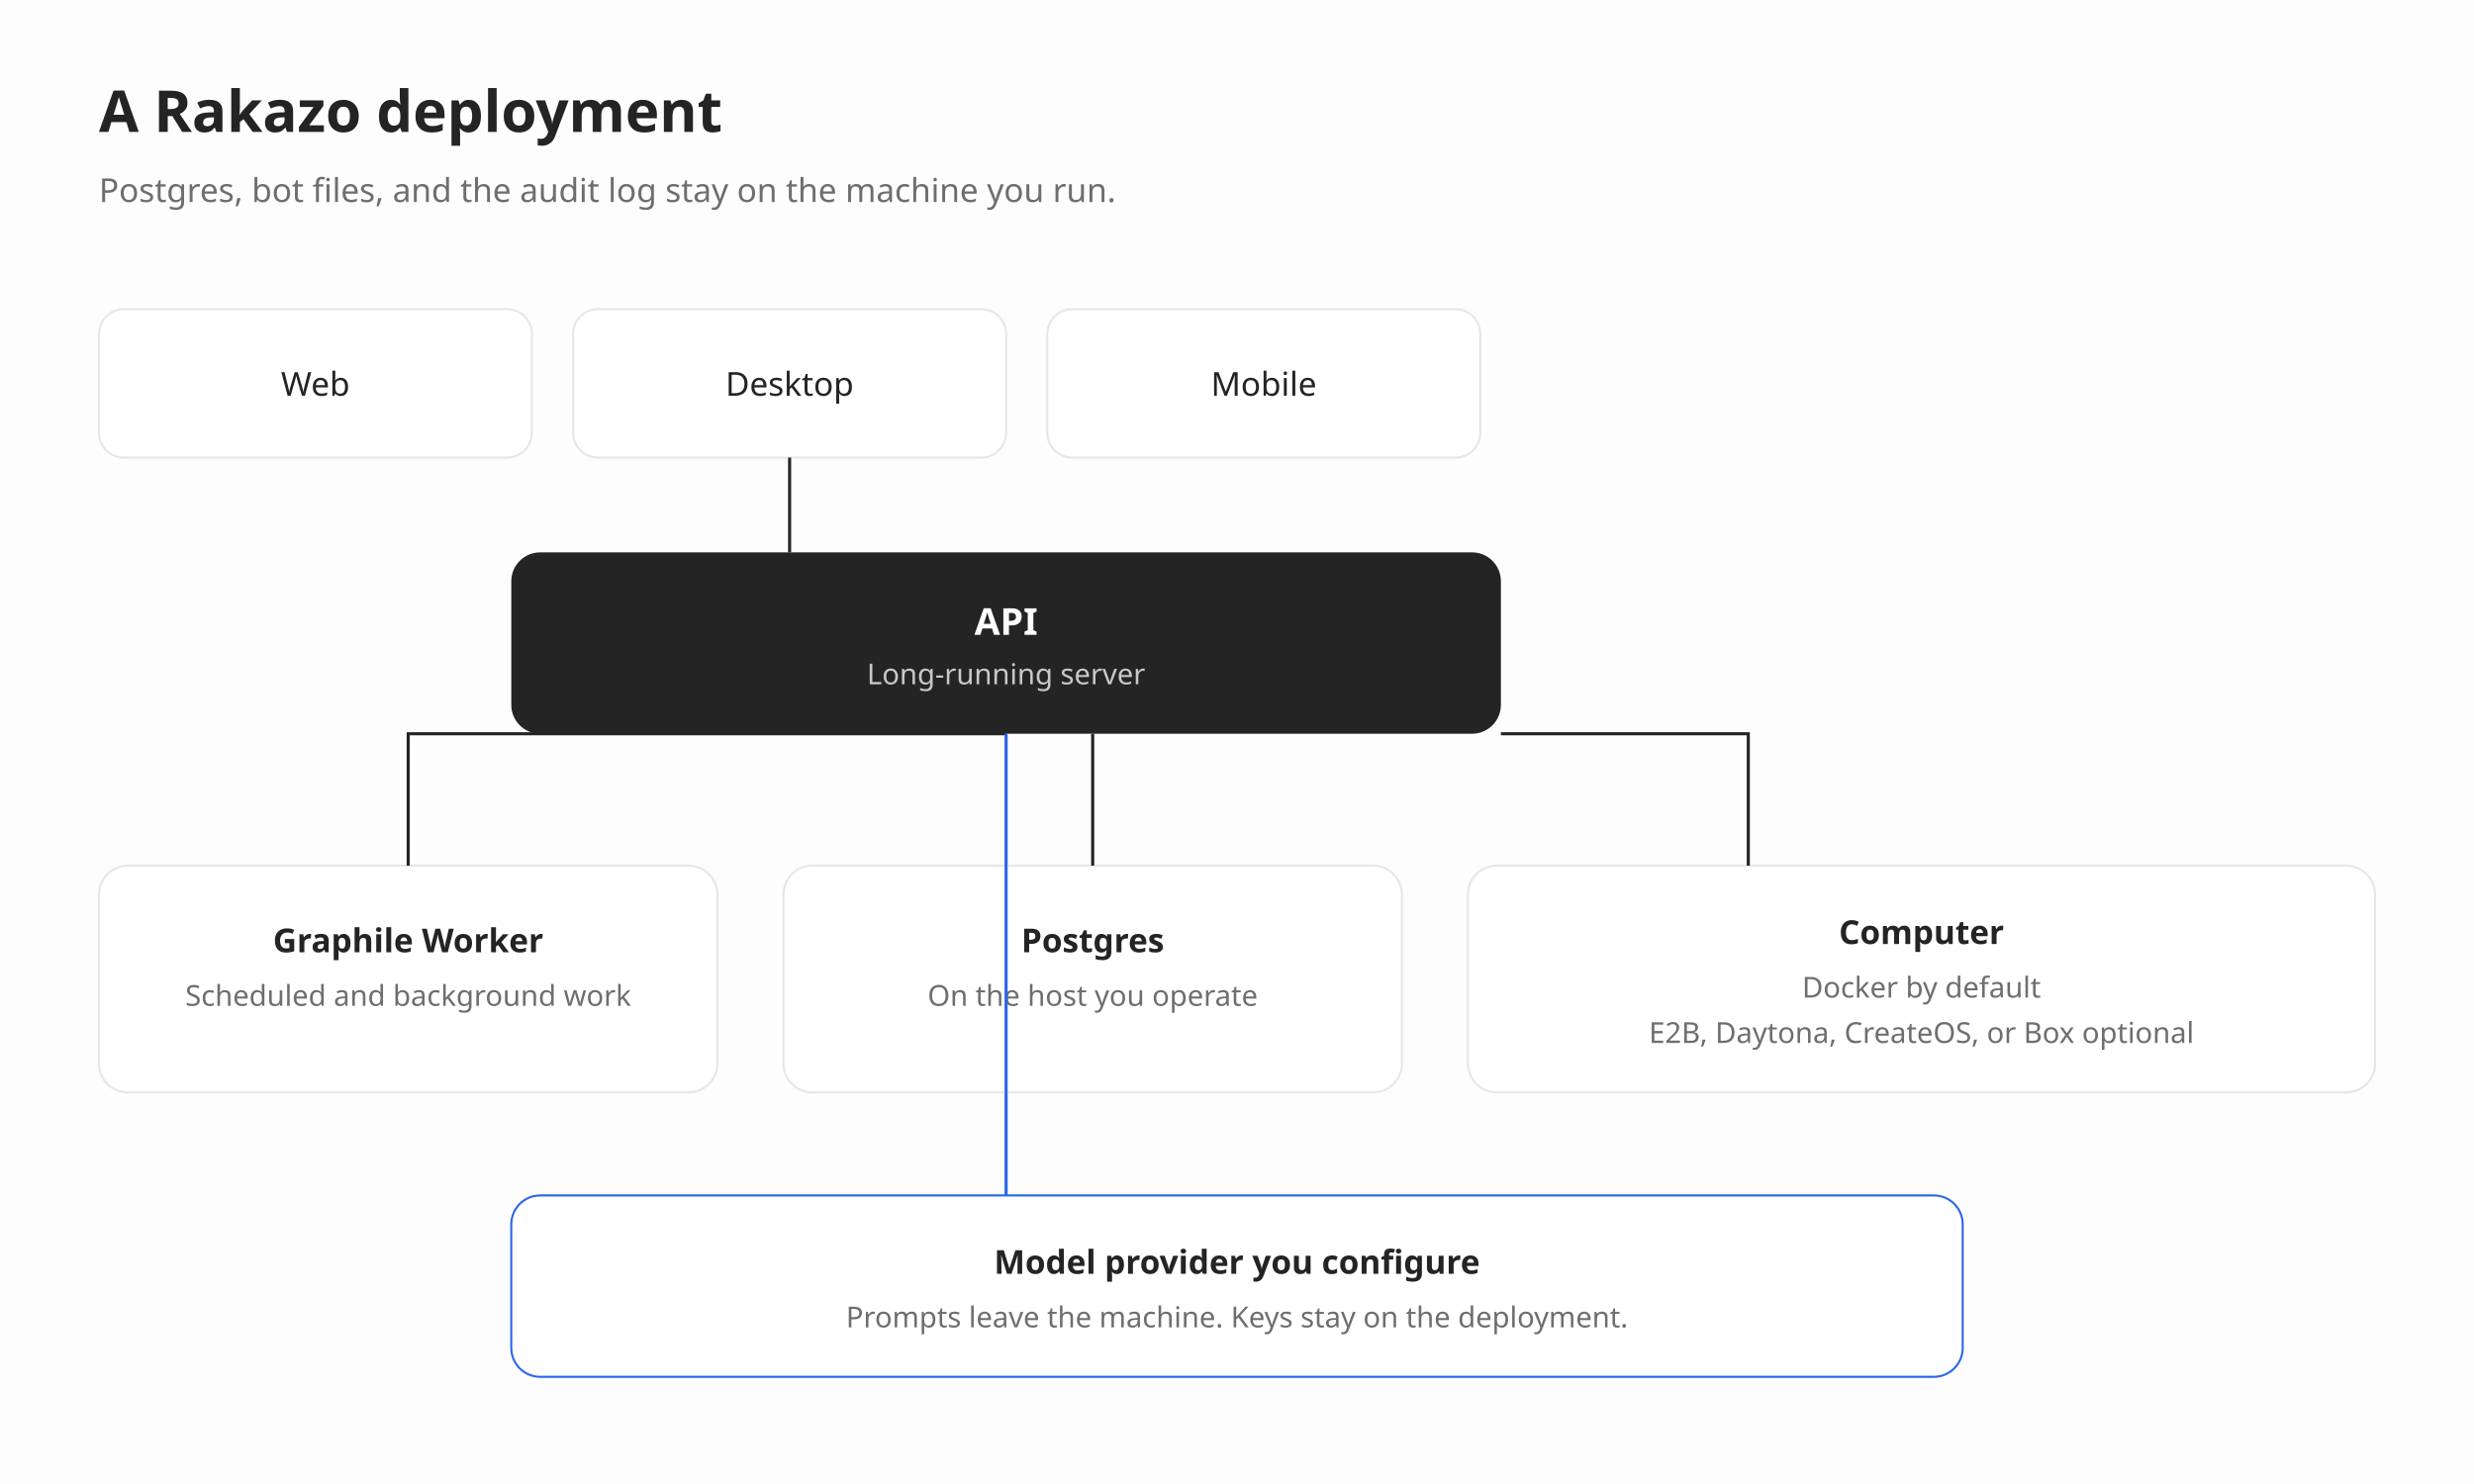
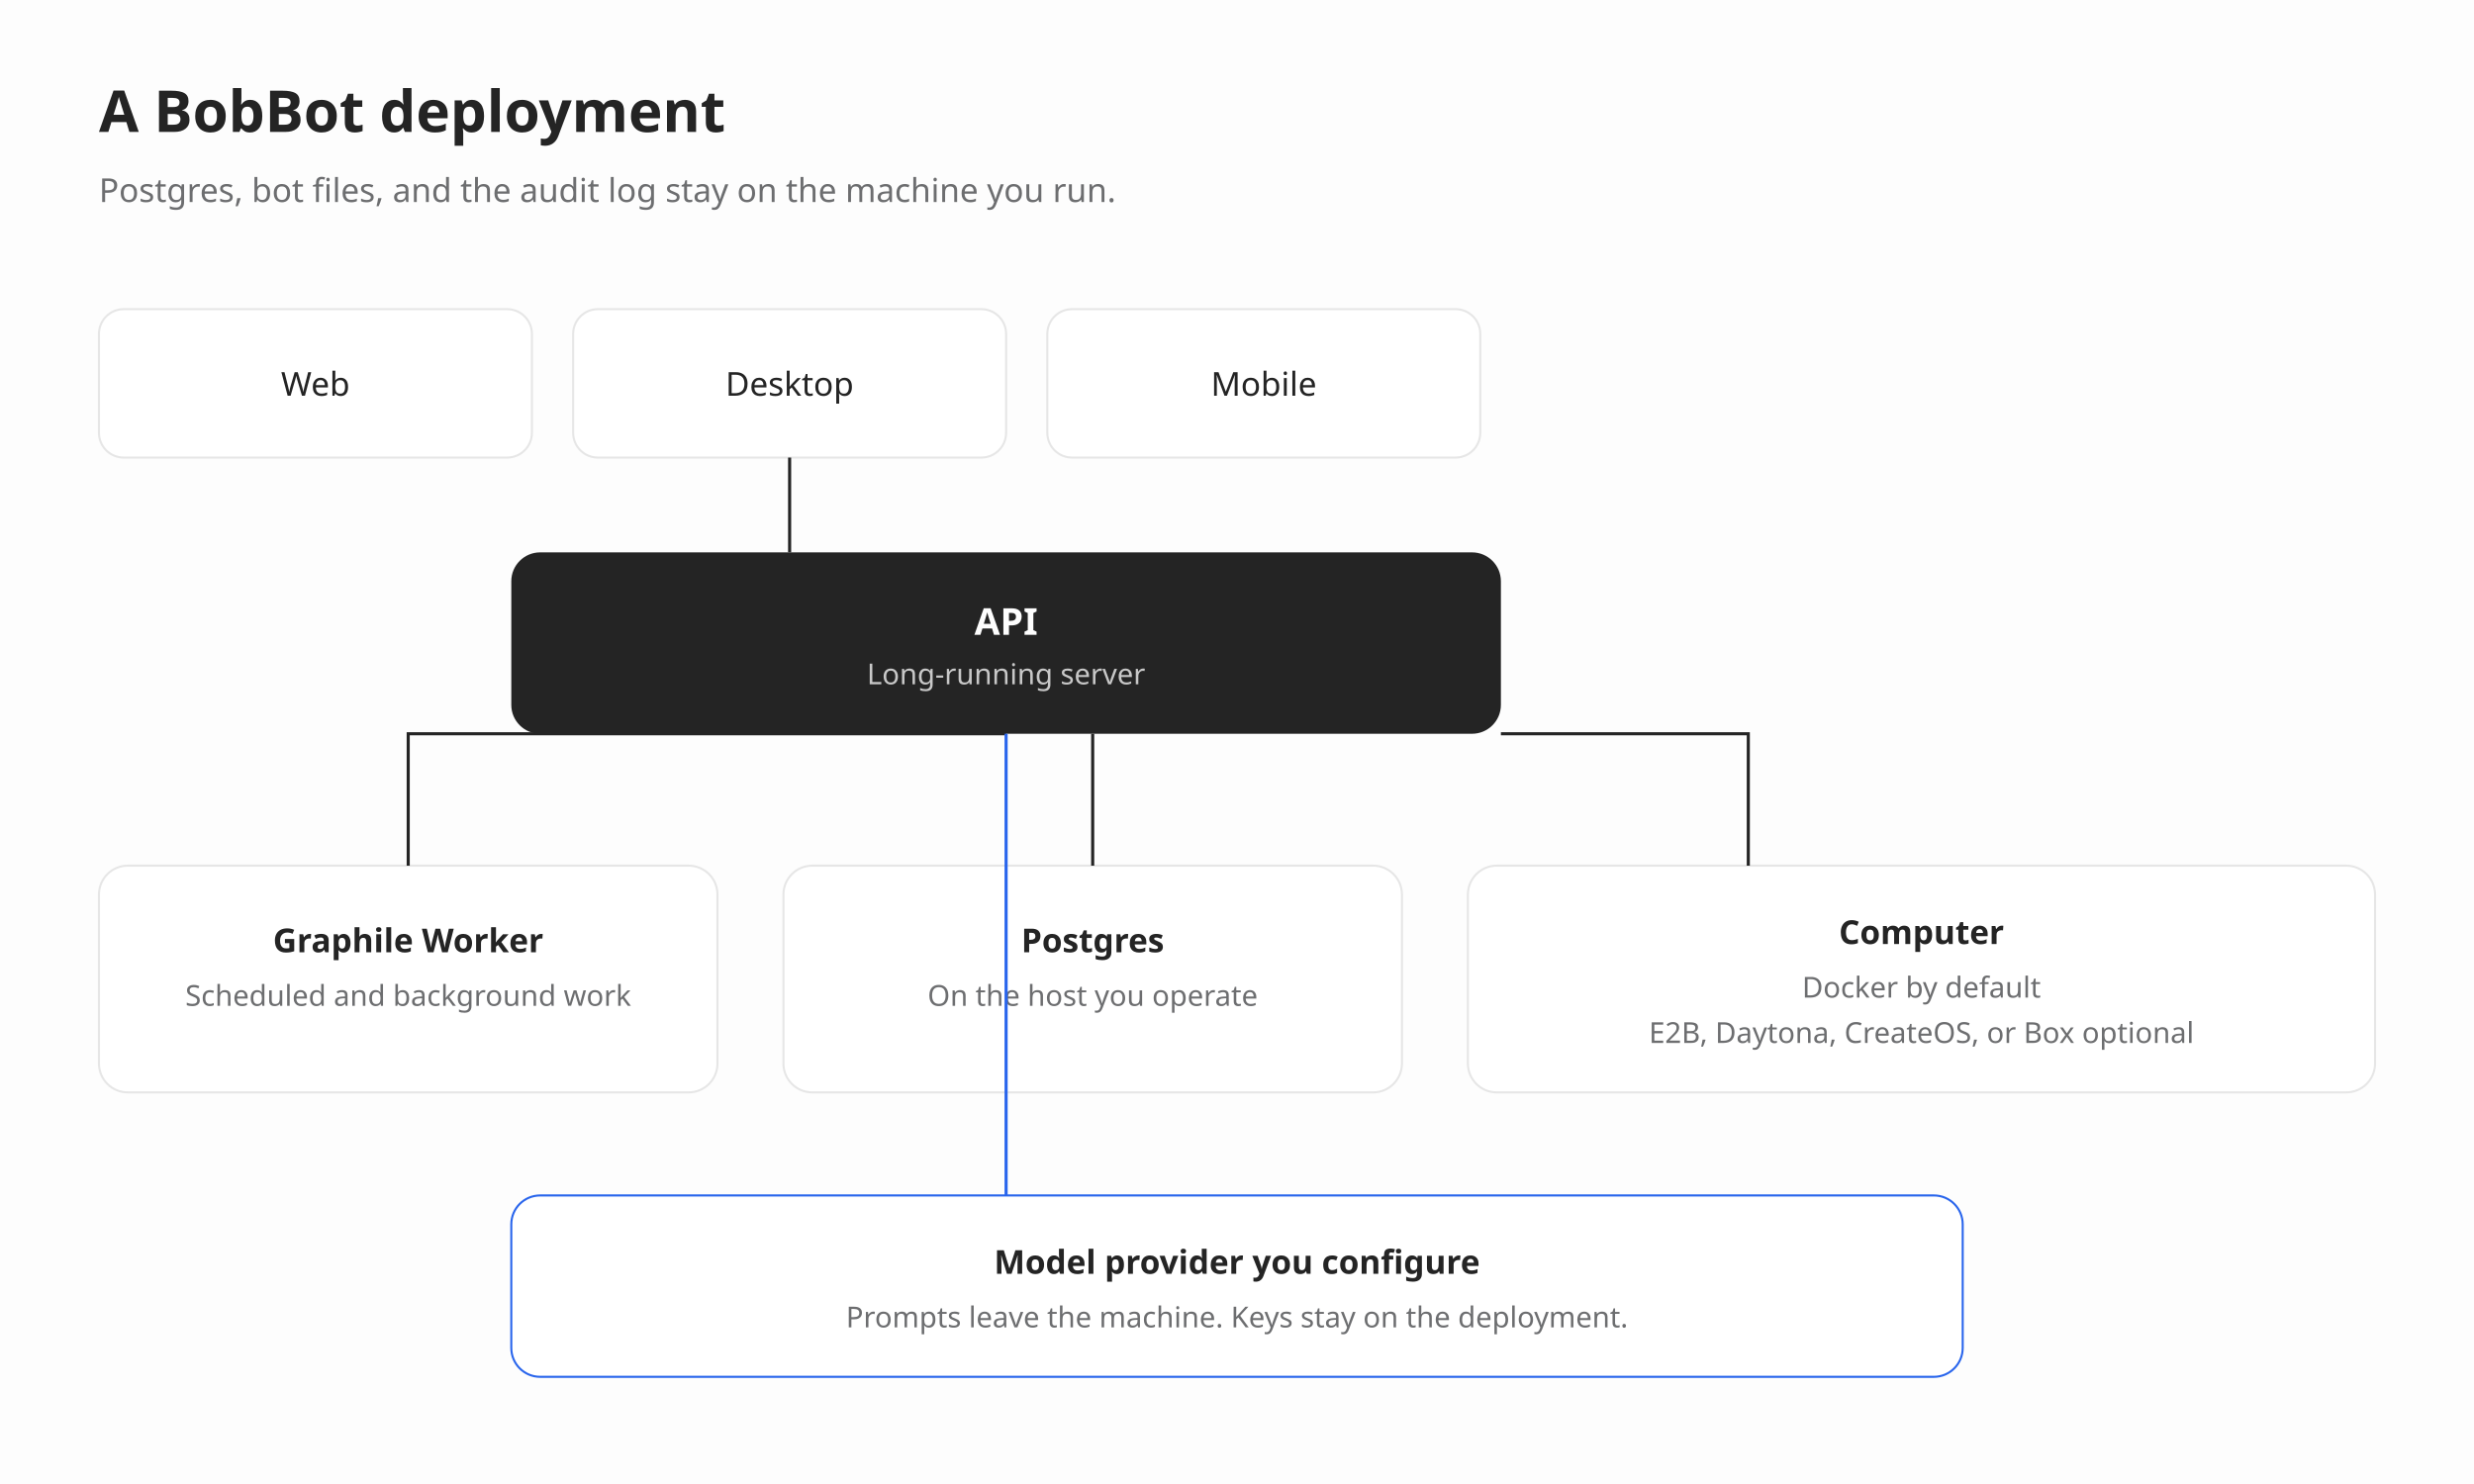
<svg xmlns="http://www.w3.org/2000/svg" width="1200" height="720" viewBox="0 0 1200 720" role="img" aria-labelledby="archTitle archDesc">
  <rect width="1200" height="720" fill="#fdfdfd" />
-   <text x="48" y="64" fill="#242424" font-family="Geist, ui-sans-serif, system-ui, sans-serif" font-size="28" font-weight="600">A Rakazo deployment</text>
+   <text x="48" y="64" fill="#242424" font-family="Geist, ui-sans-serif, system-ui, sans-serif" font-size="28" font-weight="600">A BobBot deployment</text>
  <text x="48" y="98" fill="#6d6e70" font-family="Geist, ui-sans-serif, system-ui, sans-serif" font-size="16">Postgres, bot files, and the audit log stay on the machine you run.</text>
  <g font-family="Geist, ui-sans-serif, system-ui, sans-serif" font-size="16" fill="#242424">
    <rect x="48" y="150" width="210" height="72" rx="12" fill="#ffffff" stroke="#e6e6e6" />
    <text x="153" y="192" text-anchor="middle">Web</text>
    <rect x="278" y="150" width="210" height="72" rx="12" fill="#ffffff" stroke="#e6e6e6" />
    <text x="383" y="192" text-anchor="middle">Desktop</text>
    <rect x="508" y="150" width="210" height="72" rx="12" fill="#ffffff" stroke="#e6e6e6" />
    <text x="613" y="192" text-anchor="middle">Mobile</text>
    <path d="M383 222 V268" stroke="#242424" stroke-width="1.5" fill="none" />
    <rect x="248" y="268" width="480" height="88" rx="14" fill="#242424" />
    <text x="488" y="308" text-anchor="middle" fill="#fdfdfd" font-size="18" font-weight="600">API</text>
    <text x="488" y="332" text-anchor="middle" fill="#c8c8c8" font-size="14">Long-running server</text>
    <rect x="48" y="420" width="300" height="110" rx="14" fill="#ffffff" stroke="#e6e6e6" />
    <text x="198" y="462" text-anchor="middle" font-weight="600">Graphile Worker</text>
    <text x="198" y="488" text-anchor="middle" fill="#6d6e70" font-size="14">Scheduled and background work</text>
    <rect x="380" y="420" width="300" height="110" rx="14" fill="#ffffff" stroke="#e6e6e6" />
    <text x="530" y="462" text-anchor="middle" font-weight="600">Postgres</text>
    <text x="530" y="488" text-anchor="middle" fill="#6d6e70" font-size="14">On the host you operate</text>
    <rect x="712" y="420" width="440" height="110" rx="14" fill="#ffffff" stroke="#e6e6e6" />
    <text x="932" y="458" text-anchor="middle" font-weight="600">Computer</text>
    <text x="932" y="484" text-anchor="middle" fill="#6d6e70" font-size="14">Docker by default</text>
    <text x="932" y="506" text-anchor="middle" fill="#6d6e70" font-size="14">E2B, Daytona, CreateOS, or Box optional</text>
    <path d="M198 420 V356 H488" stroke="#242424" stroke-width="1.5" fill="none" />
    <path d="M530 420 V356" stroke="#242424" stroke-width="1.5" fill="none" />
    <path d="M848 420 V356 H728" stroke="#242424" stroke-width="1.5" fill="none" />
    <rect x="248" y="580" width="704" height="88" rx="14" fill="#ffffff" stroke="#2965ec" />
    <text x="600" y="618" text-anchor="middle" font-weight="600">Model provider you configure</text>
    <text x="600" y="644" text-anchor="middle" fill="#6d6e70" font-size="14">Prompts leave the machine. Keys stay on the deployment.</text>
    <path d="M488 356 V580" stroke="#2965ec" stroke-width="1.5" fill="none" />
  </g>
</svg>
